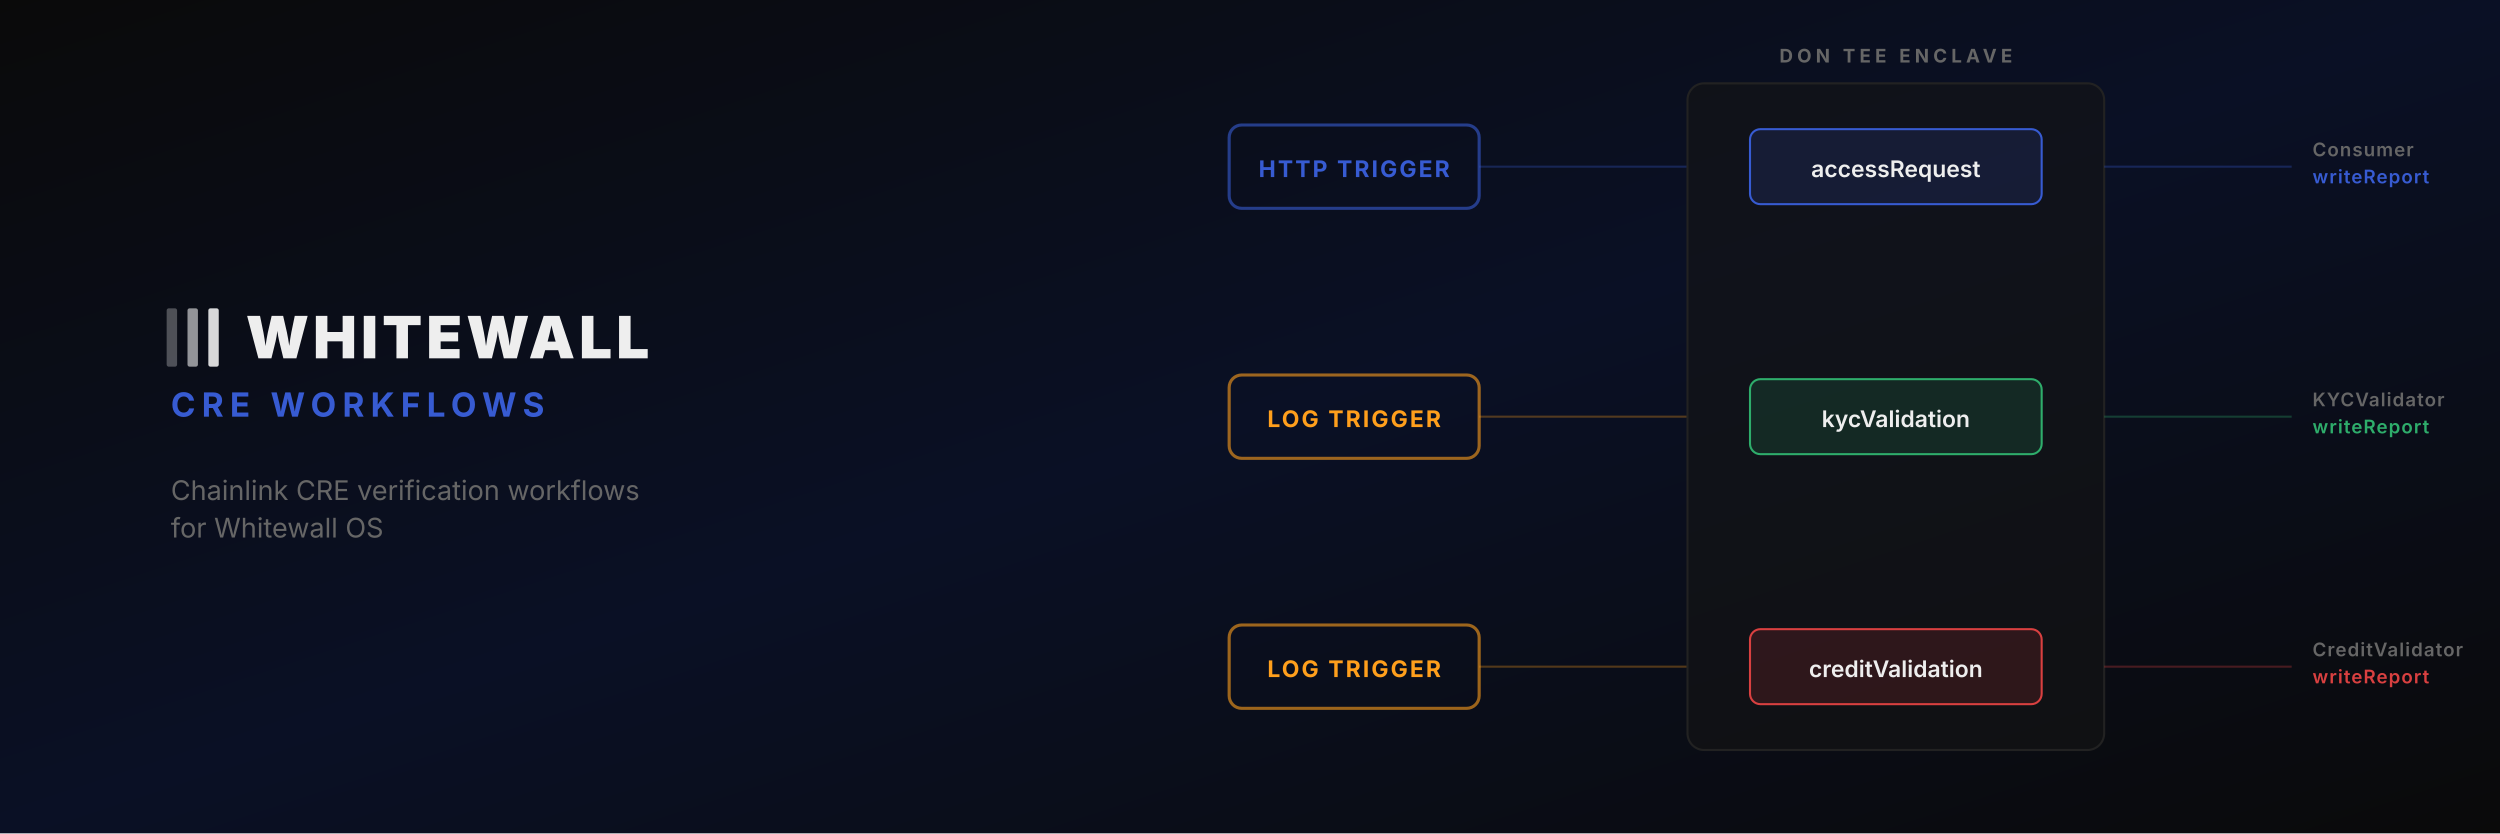
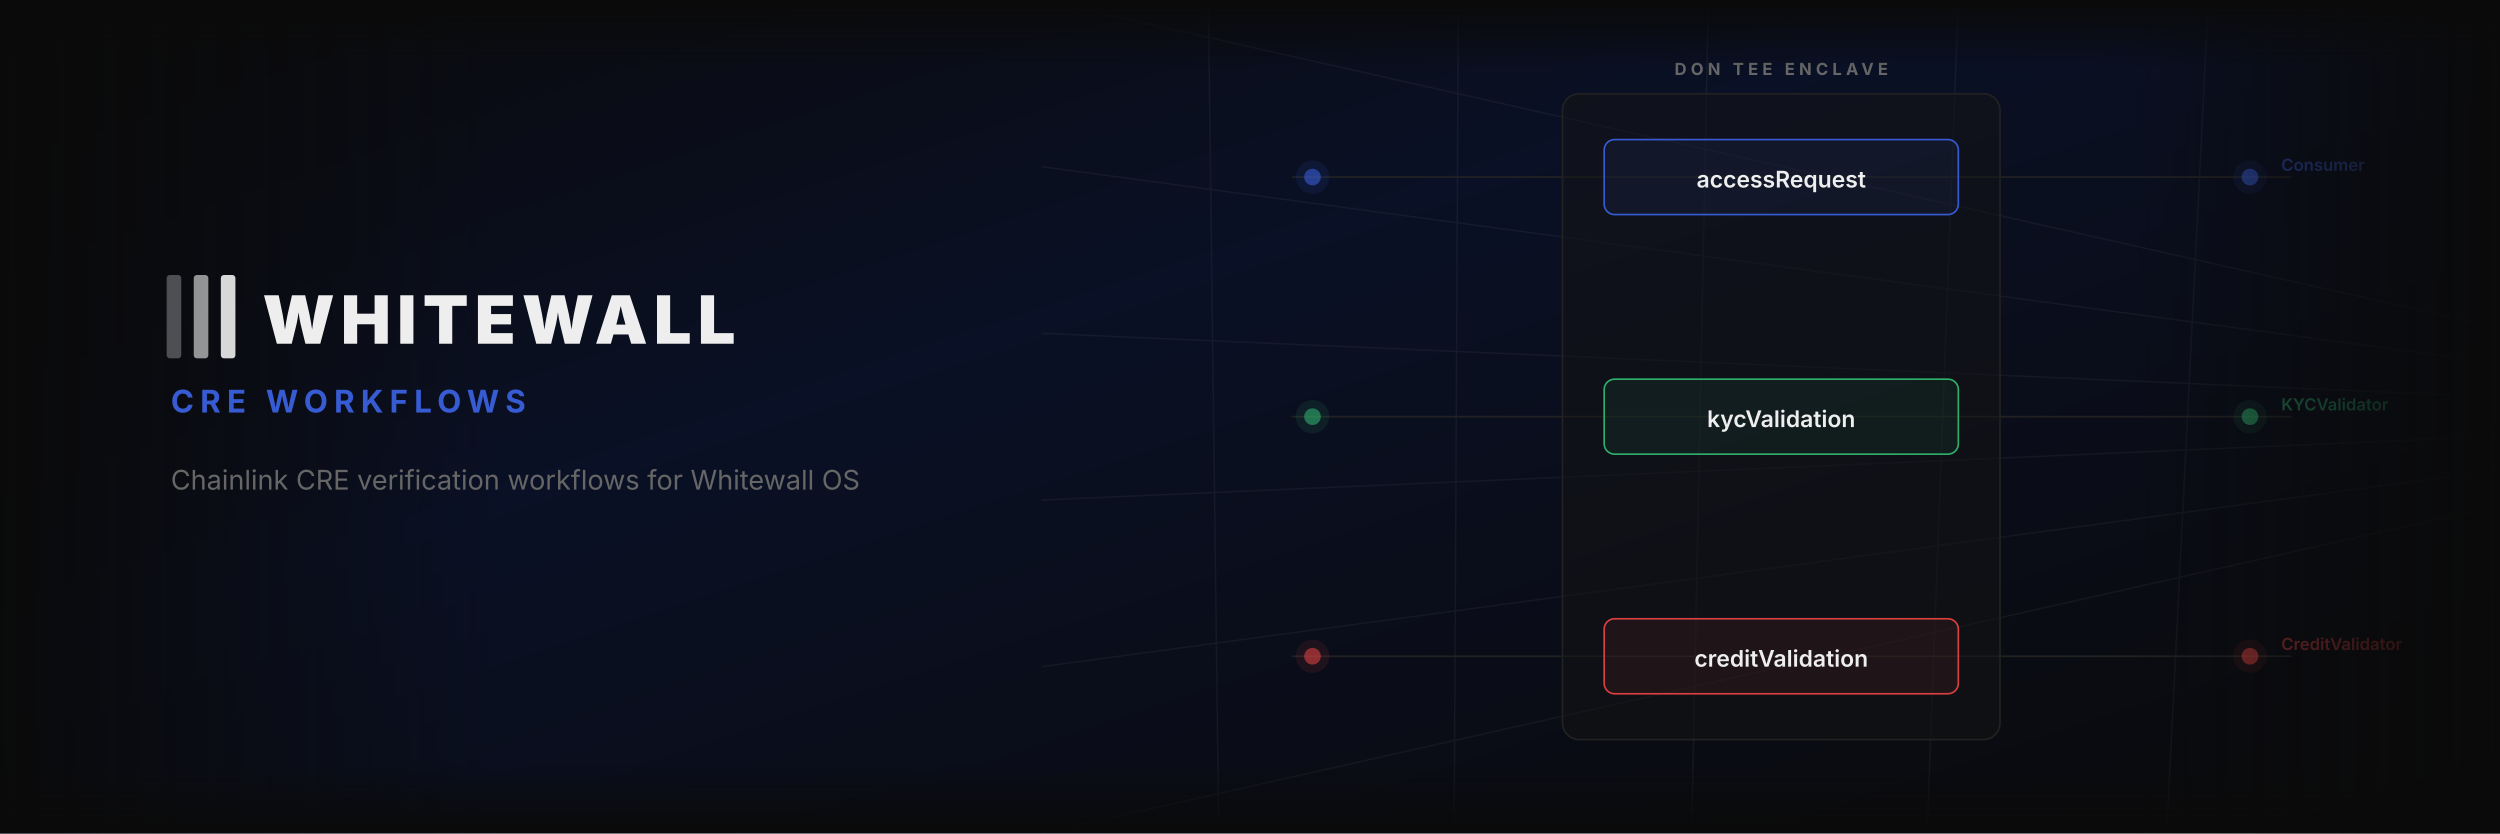
<svg xmlns="http://www.w3.org/2000/svg" viewBox="0 0 1200 400">
  <defs>
    <linearGradient id="bg" x1="0%" y1="0%" x2="100%" y2="100%">
      <stop offset="0%" stop-color="#0A0A0A" />
-       <stop offset="50%" stop-color="#0A1025" />
+       <stop offset="40%" stop-color="#0A1025" />
+       <stop offset="100%" stop-color="#0A0A0A" />
+     </linearGradient>
+     <linearGradient id="fadeL" x1="0%" y1="0%" x2="20%" y2="0%">
+       <stop offset="0%" stop-color="#0A0A0A" />
+       <stop offset="100%" stop-color="#0A0A0A" stop-opacity="0" />
+     </linearGradient>
+     <linearGradient id="fadeR" x1="85%" y1="0%" x2="100%" y2="0%">
+       <stop offset="0%" stop-color="#0A0A0A" stop-opacity="0" />
+       <stop offset="100%" stop-color="#0A0A0A" />
+     </linearGradient>
+     <linearGradient id="fadeT" x1="0%" y1="0%" x2="0%" y2="8%">
+       <stop offset="0%" stop-color="#0A0A0A" />
+       <stop offset="100%" stop-color="#0A0A0A" stop-opacity="0" />
+     </linearGradient>
+     <linearGradient id="fadeB" x1="0%" y1="92%" x2="0%" y2="100%">
+       <stop offset="0%" stop-color="#0A0A0A" stop-opacity="0" />
      <stop offset="100%" stop-color="#0A0A0A" />
    </linearGradient>
  </defs>
  <rect width="1200" height="400" fill="url(#bg)" />
-   <g transform="translate(650, 80)">
-     <rect x="-60" y="-20" width="120" height="40" rx="6" fill="none" stroke="#375BD2" stroke-width="1.5" opacity="0.6" />
-     <text x="0" y="5" font-family="Inter, system-ui, sans-serif" font-size="11" font-weight="700" fill="#375BD2" text-anchor="middle" letter-spacing="1">HTTP TRIGGER</text>
+   <g opacity="0.05" stroke="#EEEEEE" stroke-width="0.7" fill="none">
+     <line x1="500" y1="0" x2="1300" y2="180" />
+     <line x1="500" y1="80" x2="1300" y2="188" />
+     <line x1="500" y1="160" x2="1300" y2="195" />
+     <line x1="500" y1="240" x2="1300" y2="205" />
+     <line x1="500" y1="320" x2="1300" y2="212" />
+     <line x1="500" y1="400" x2="1300" y2="220" />
+     <line x1="580" y1="0" x2="585" y2="400" />
+     <line x1="700" y1="0" x2="698" y2="400" />
+     <line x1="820" y1="0" x2="812" y2="400" />
+     <line x1="940" y1="0" x2="925" y2="400" />
+     <line x1="1060" y1="0" x2="1040" y2="400" />
  </g>
-   <g transform="translate(650, 200)">
-     <rect x="-60" y="-20" width="120" height="40" rx="6" fill="none" stroke="#FF9F1C" stroke-width="1.5" opacity="0.6" />
-     <text x="0" y="5" font-family="Inter, system-ui, sans-serif" font-size="11" font-weight="700" fill="#FF9F1C" text-anchor="middle" letter-spacing="1">LOG TRIGGER</text>
-   </g>
-   <g transform="translate(650, 320)">
-     <rect x="-60" y="-20" width="120" height="40" rx="6" fill="none" stroke="#FF9F1C" stroke-width="1.5" opacity="0.6" />
-     <text x="0" y="5" font-family="Inter, system-ui, sans-serif" font-size="11" font-weight="700" fill="#FF9F1C" text-anchor="middle" letter-spacing="1">LOG TRIGGER</text>
-   </g>
-   <line x1="710" y1="80" x2="810" y2="80" stroke="#375BD2" stroke-width="1" opacity="0.3" />
-   <line x1="710" y1="200" x2="810" y2="200" stroke="#FF9F1C" stroke-width="1" opacity="0.3" />
-   <line x1="710" y1="320" x2="810" y2="320" stroke="#FF9F1C" stroke-width="1" opacity="0.3" />
-   <rect x="810" y="40" width="200" height="320" rx="8" fill="#141414" fill-opacity="0.6" stroke="#222222" stroke-width="1" />
-   <text x="910" y="30" font-family="Inter, system-ui, sans-serif" font-size="9" font-weight="700" fill="#666666" text-anchor="middle" letter-spacing="2">DON TEE ENCLAVE</text>
-   <g transform="translate(910, 80)">
-     <rect x="-70" y="-18" width="140" height="36" rx="5" fill="#375BD2" fill-opacity="0.15" stroke="#375BD2" stroke-width="1" />
-     <text x="0" y="5" font-family="Inter, system-ui, sans-serif" font-size="11" font-weight="600" fill="#EEEEEE" text-anchor="middle">accessRequest</text>
-   </g>
-   <g transform="translate(910, 200)">
-     <rect x="-70" y="-18" width="140" height="36" rx="5" fill="#2EAD6B" fill-opacity="0.15" stroke="#2EAD6B" stroke-width="1" />
-     <text x="0" y="5" font-family="Inter, system-ui, sans-serif" font-size="11" font-weight="600" fill="#EEEEEE" text-anchor="middle">kycValidation</text>
-   </g>
-   <g transform="translate(910, 320)">
-     <rect x="-70" y="-18" width="140" height="36" rx="5" fill="#D94040" fill-opacity="0.15" stroke="#D94040" stroke-width="1" />
-     <text x="0" y="5" font-family="Inter, system-ui, sans-serif" font-size="11" font-weight="600" fill="#EEEEEE" text-anchor="middle">creditValidation</text>
-   </g>
-   <line x1="1010" y1="80" x2="1100" y2="80" stroke="#375BD2" stroke-width="1" opacity="0.3" />
-   <line x1="1010" y1="200" x2="1100" y2="200" stroke="#2EAD6B" stroke-width="1" opacity="0.3" />
-   <line x1="1010" y1="320" x2="1100" y2="320" stroke="#D94040" stroke-width="1" opacity="0.3" />
-   <text x="1110" y="75" font-family="Inter, system-ui, sans-serif" font-size="9" font-weight="600" fill="#666666" letter-spacing="0.5">Consumer</text>
-   <text x="1110" y="88" font-family="Inter, system-ui, sans-serif" font-size="9" font-weight="600" fill="#375BD2" letter-spacing="0.5">writeReport</text>
-   <text x="1110" y="195" font-family="Inter, system-ui, sans-serif" font-size="9" font-weight="600" fill="#666666" letter-spacing="0.5">KYCValidator</text>
-   <text x="1110" y="208" font-family="Inter, system-ui, sans-serif" font-size="9" font-weight="600" fill="#2EAD6B" letter-spacing="0.5">writeReport</text>
-   <text x="1110" y="315" font-family="Inter, system-ui, sans-serif" font-size="9" font-weight="600" fill="#666666" letter-spacing="0.5">CreditValidator</text>
-   <text x="1110" y="328" font-family="Inter, system-ui, sans-serif" font-size="9" font-weight="600" fill="#D94040" letter-spacing="0.5">writeReport</text>
-   <rect x="80" y="148" width="5" height="28" rx="1" fill="#EEEEEE" opacity="0.3" />
-   <rect x="90" y="148" width="5" height="28" rx="1" fill="#EEEEEE" opacity="0.6" />
-   <rect x="100" y="148" width="5" height="28" rx="1" fill="#EEEEEE" opacity="0.9" />
-   <text x="118" y="172" font-family="Inter, system-ui, sans-serif" font-size="28" font-weight="900" letter-spacing="2" fill="#EEEEEE">WHITEWALL</text>
-   <text x="82" y="200" font-family="Inter, system-ui, sans-serif" font-size="16" font-weight="700" fill="#375BD2" letter-spacing="3">CRE WORKFLOWS</text>
-   <text x="82" y="240" font-family="Inter, system-ui, sans-serif" font-size="13" font-weight="400" fill="#666666">Chainlink CRE verification workflows</text>
-   <text x="82" y="258" font-family="Inter, system-ui, sans-serif" font-size="13" font-weight="400" fill="#666666">for Whitewall OS</text>
+   <line x1="620" y1="85" x2="1100" y2="85" stroke="#222222" stroke-width="0.8" />
+   <line x1="620" y1="200" x2="1100" y2="200" stroke="#222222" stroke-width="0.8" />
+   <line x1="620" y1="315" x2="1100" y2="315" stroke="#222222" stroke-width="0.8" />
+   <circle cx="630" cy="85" r="8" fill="#375BD2" opacity="0.1" />
+   <circle cx="630" cy="85" r="4" fill="#375BD2" opacity="0.6" />
+   <circle cx="630" cy="200" r="8" fill="#2EAD6B" opacity="0.1" />
+   <circle cx="630" cy="200" r="4" fill="#2EAD6B" opacity="0.6" />
+   <circle cx="630" cy="315" r="8" fill="#D94040" opacity="0.1" />
+   <circle cx="630" cy="315" r="4" fill="#D94040" opacity="0.6" />
+   <rect x="750" y="45" width="210" height="310" rx="8" fill="#141414" fill-opacity="0.5" stroke="#222222" stroke-width="0.8" />
+   <text x="855" y="36" font-family="Inter, system-ui, sans-serif" font-size="8" font-weight="700" fill="#666666" text-anchor="middle" letter-spacing="2">DON TEE ENCLAVE</text>
+   <rect x="770" y="67" width="170" height="36" rx="5" fill="#375BD2" fill-opacity="0.08" stroke="#375BD2" stroke-width="0.8" />
+   <text x="855" y="90" font-family="Inter, system-ui, sans-serif" font-size="11" font-weight="600" fill="#EEEEEE" text-anchor="middle">accessRequest</text>
+   <rect x="770" y="182" width="170" height="36" rx="5" fill="#2EAD6B" fill-opacity="0.08" stroke="#2EAD6B" stroke-width="0.8" />
+   <text x="855" y="205" font-family="Inter, system-ui, sans-serif" font-size="11" font-weight="600" fill="#EEEEEE" text-anchor="middle">kycValidation</text>
+   <rect x="770" y="297" width="170" height="36" rx="5" fill="#D94040" fill-opacity="0.08" stroke="#D94040" stroke-width="0.8" />
+   <text x="855" y="320" font-family="Inter, system-ui, sans-serif" font-size="11" font-weight="600" fill="#EEEEEE" text-anchor="middle">creditValidation</text>
+   <circle cx="1080" cy="85" r="8" fill="#375BD2" opacity="0.1" />
+   <circle cx="1080" cy="85" r="4" fill="#375BD2" opacity="0.6" />
+   <circle cx="1080" cy="200" r="8" fill="#2EAD6B" opacity="0.1" />
+   <circle cx="1080" cy="200" r="4" fill="#2EAD6B" opacity="0.6" />
+   <circle cx="1080" cy="315" r="8" fill="#D94040" opacity="0.1" />
+   <circle cx="1080" cy="315" r="4" fill="#D94040" opacity="0.6" />
+   <text x="1095" y="82" font-family="Inter, system-ui, sans-serif" font-size="8" font-weight="600" fill="#375BD2" opacity="0.6">Consumer</text>
+   <text x="1095" y="197" font-family="Inter, system-ui, sans-serif" font-size="8" font-weight="600" fill="#2EAD6B" opacity="0.6">KYCValidator</text>
+   <text x="1095" y="312" font-family="Inter, system-ui, sans-serif" font-size="8" font-weight="600" fill="#D94040" opacity="0.6">CreditValidator</text>
+   <rect width="1200" height="400" fill="url(#fadeL)" />
+   <rect width="1200" height="400" fill="url(#fadeR)" />
+   <rect width="1200" height="400" fill="url(#fadeT)" />
+   <rect width="1200" height="400" fill="url(#fadeB)" />
+   <rect x="80" y="132" width="7" height="40" rx="1.5" fill="#EEEEEE" opacity="0.3" />
+   <rect x="93" y="132" width="7" height="40" rx="1.5" fill="#EEEEEE" opacity="0.6" />
+   <rect x="106" y="132" width="7" height="40" rx="1.5" fill="#EEEEEE" opacity="0.9" />
+   <text x="126" y="165" font-family="Inter, system-ui, sans-serif" font-size="32" font-weight="900" letter-spacing="3" fill="#EEEEEE">WHITEWALL</text>
+   <text x="82" y="198" font-family="Inter, system-ui, sans-serif" font-size="15" font-weight="700" fill="#375BD2" letter-spacing="3">CRE WORKFLOWS</text>
+   <text x="82" y="235" font-family="Inter, system-ui, sans-serif" font-size="13" font-weight="400" fill="#666666">Chainlink CRE verification workflows for Whitewall OS</text>
</svg>
